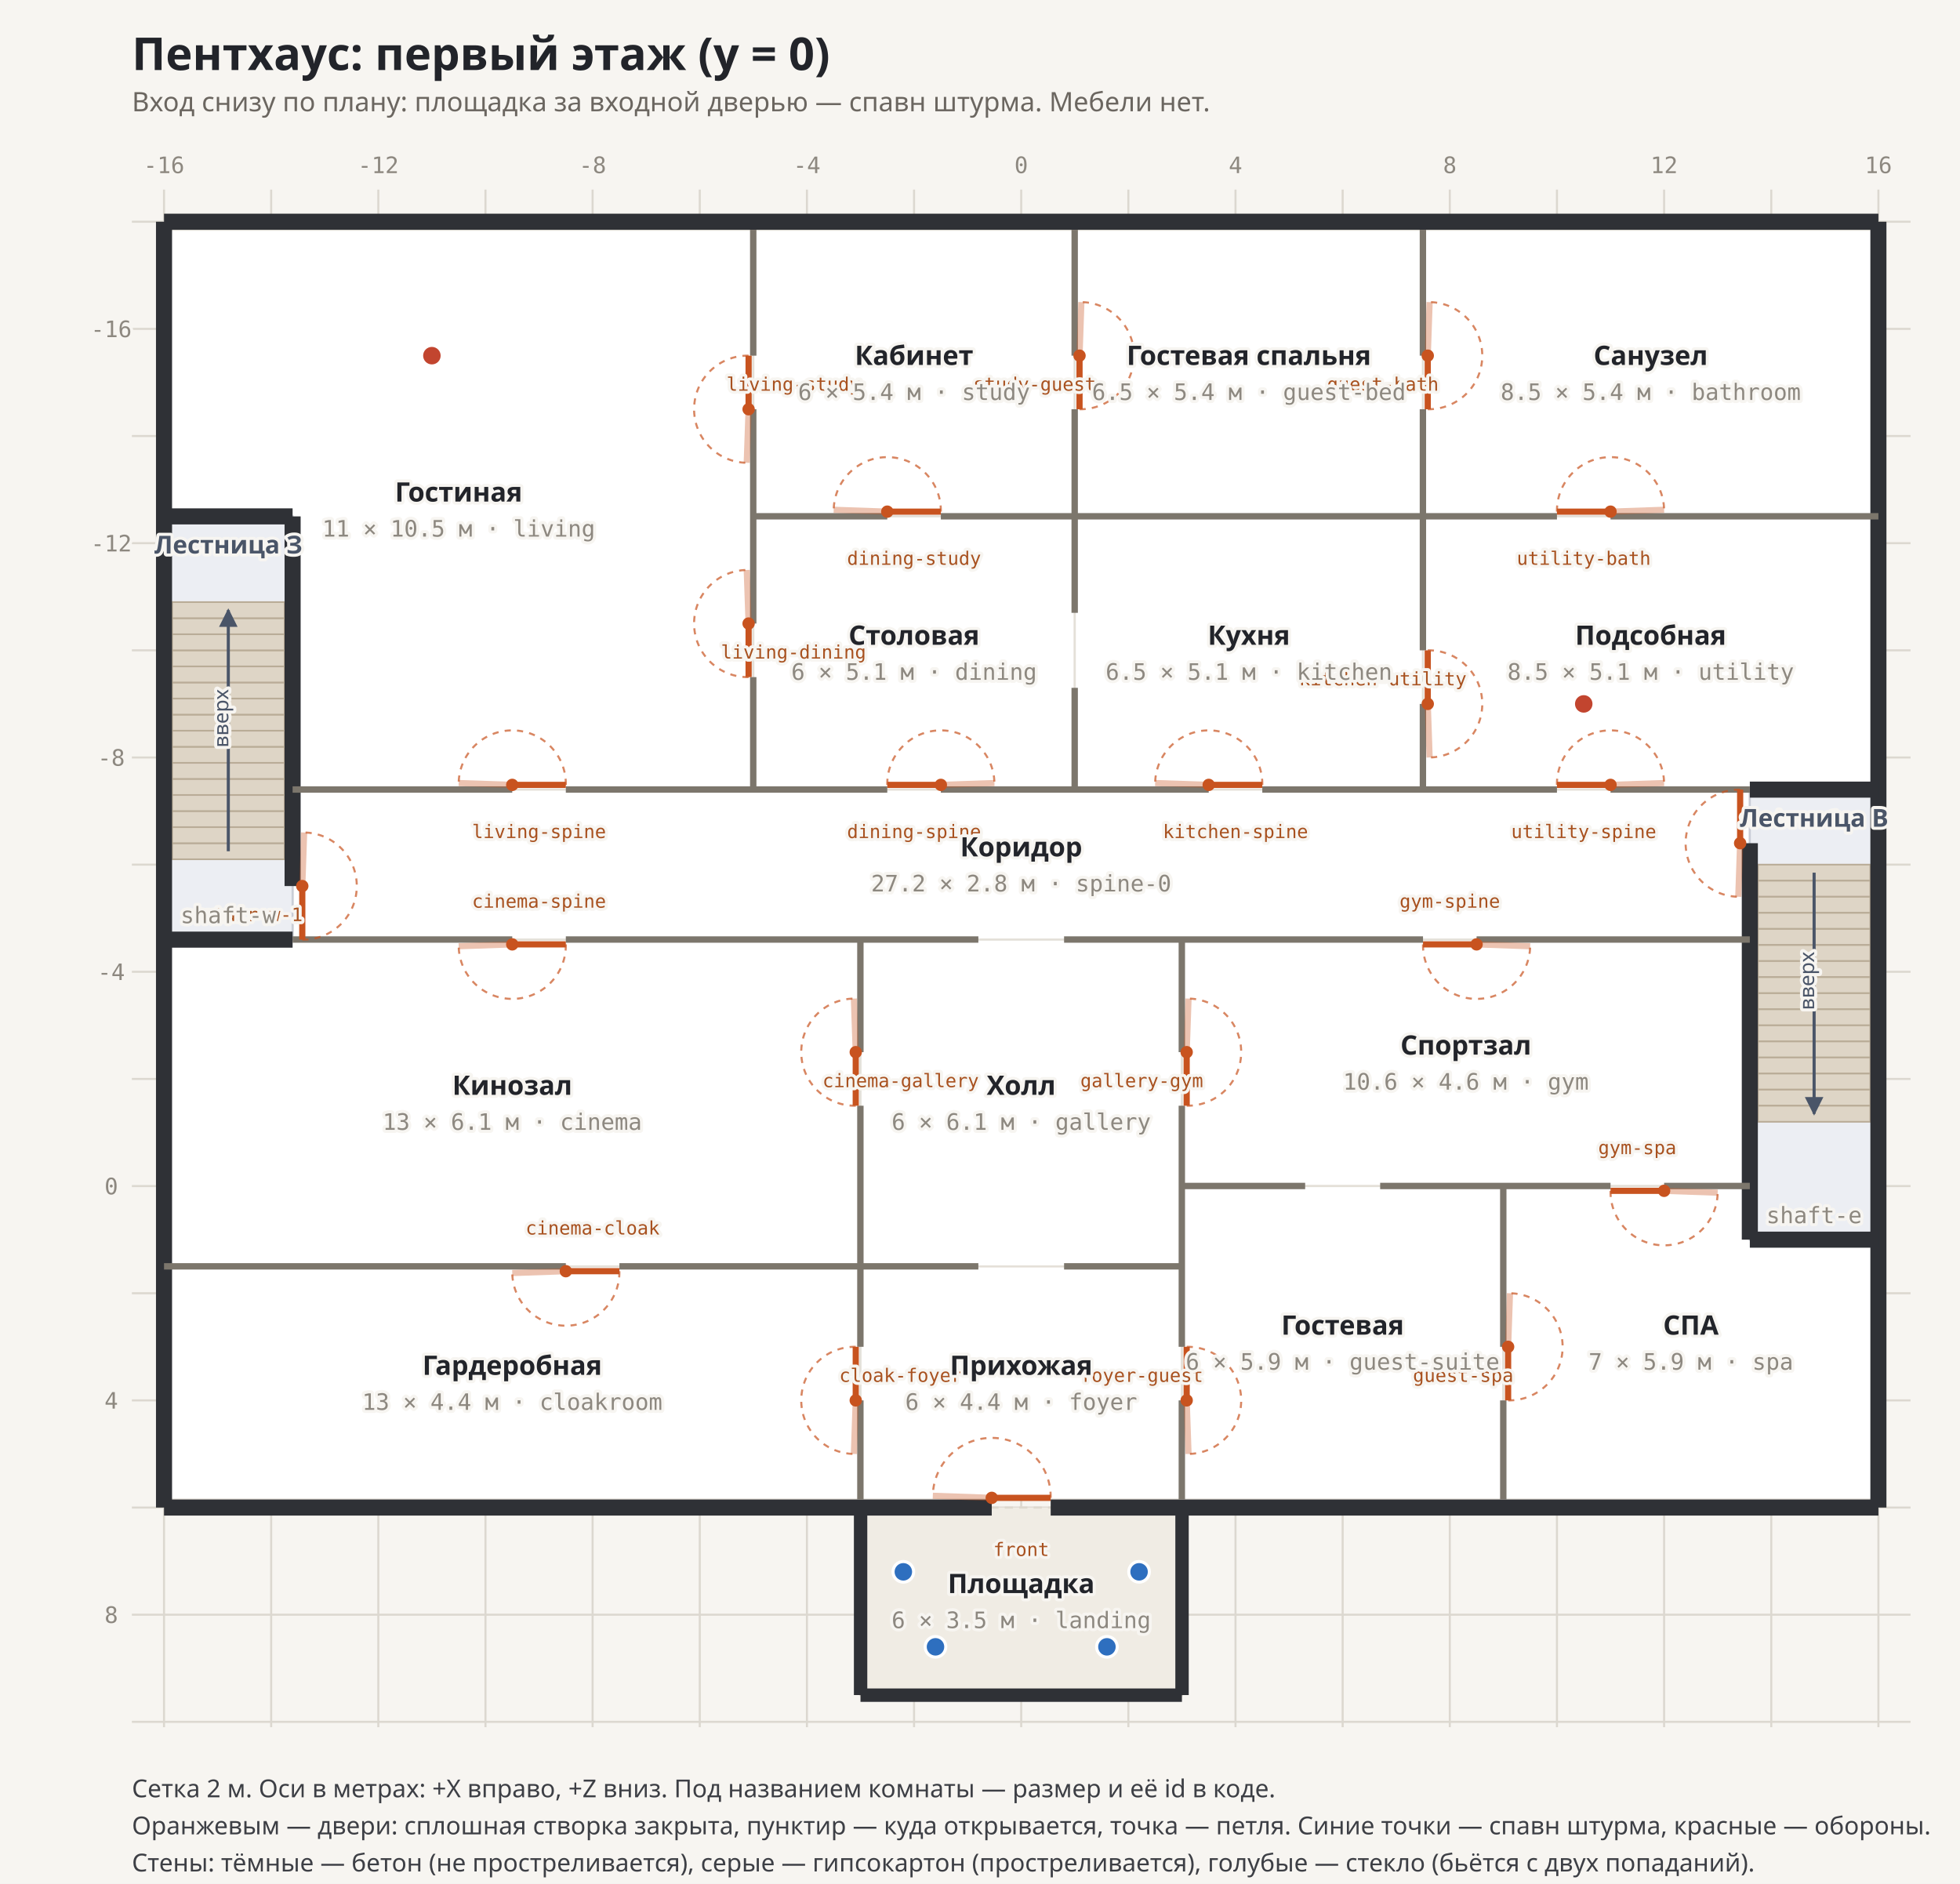
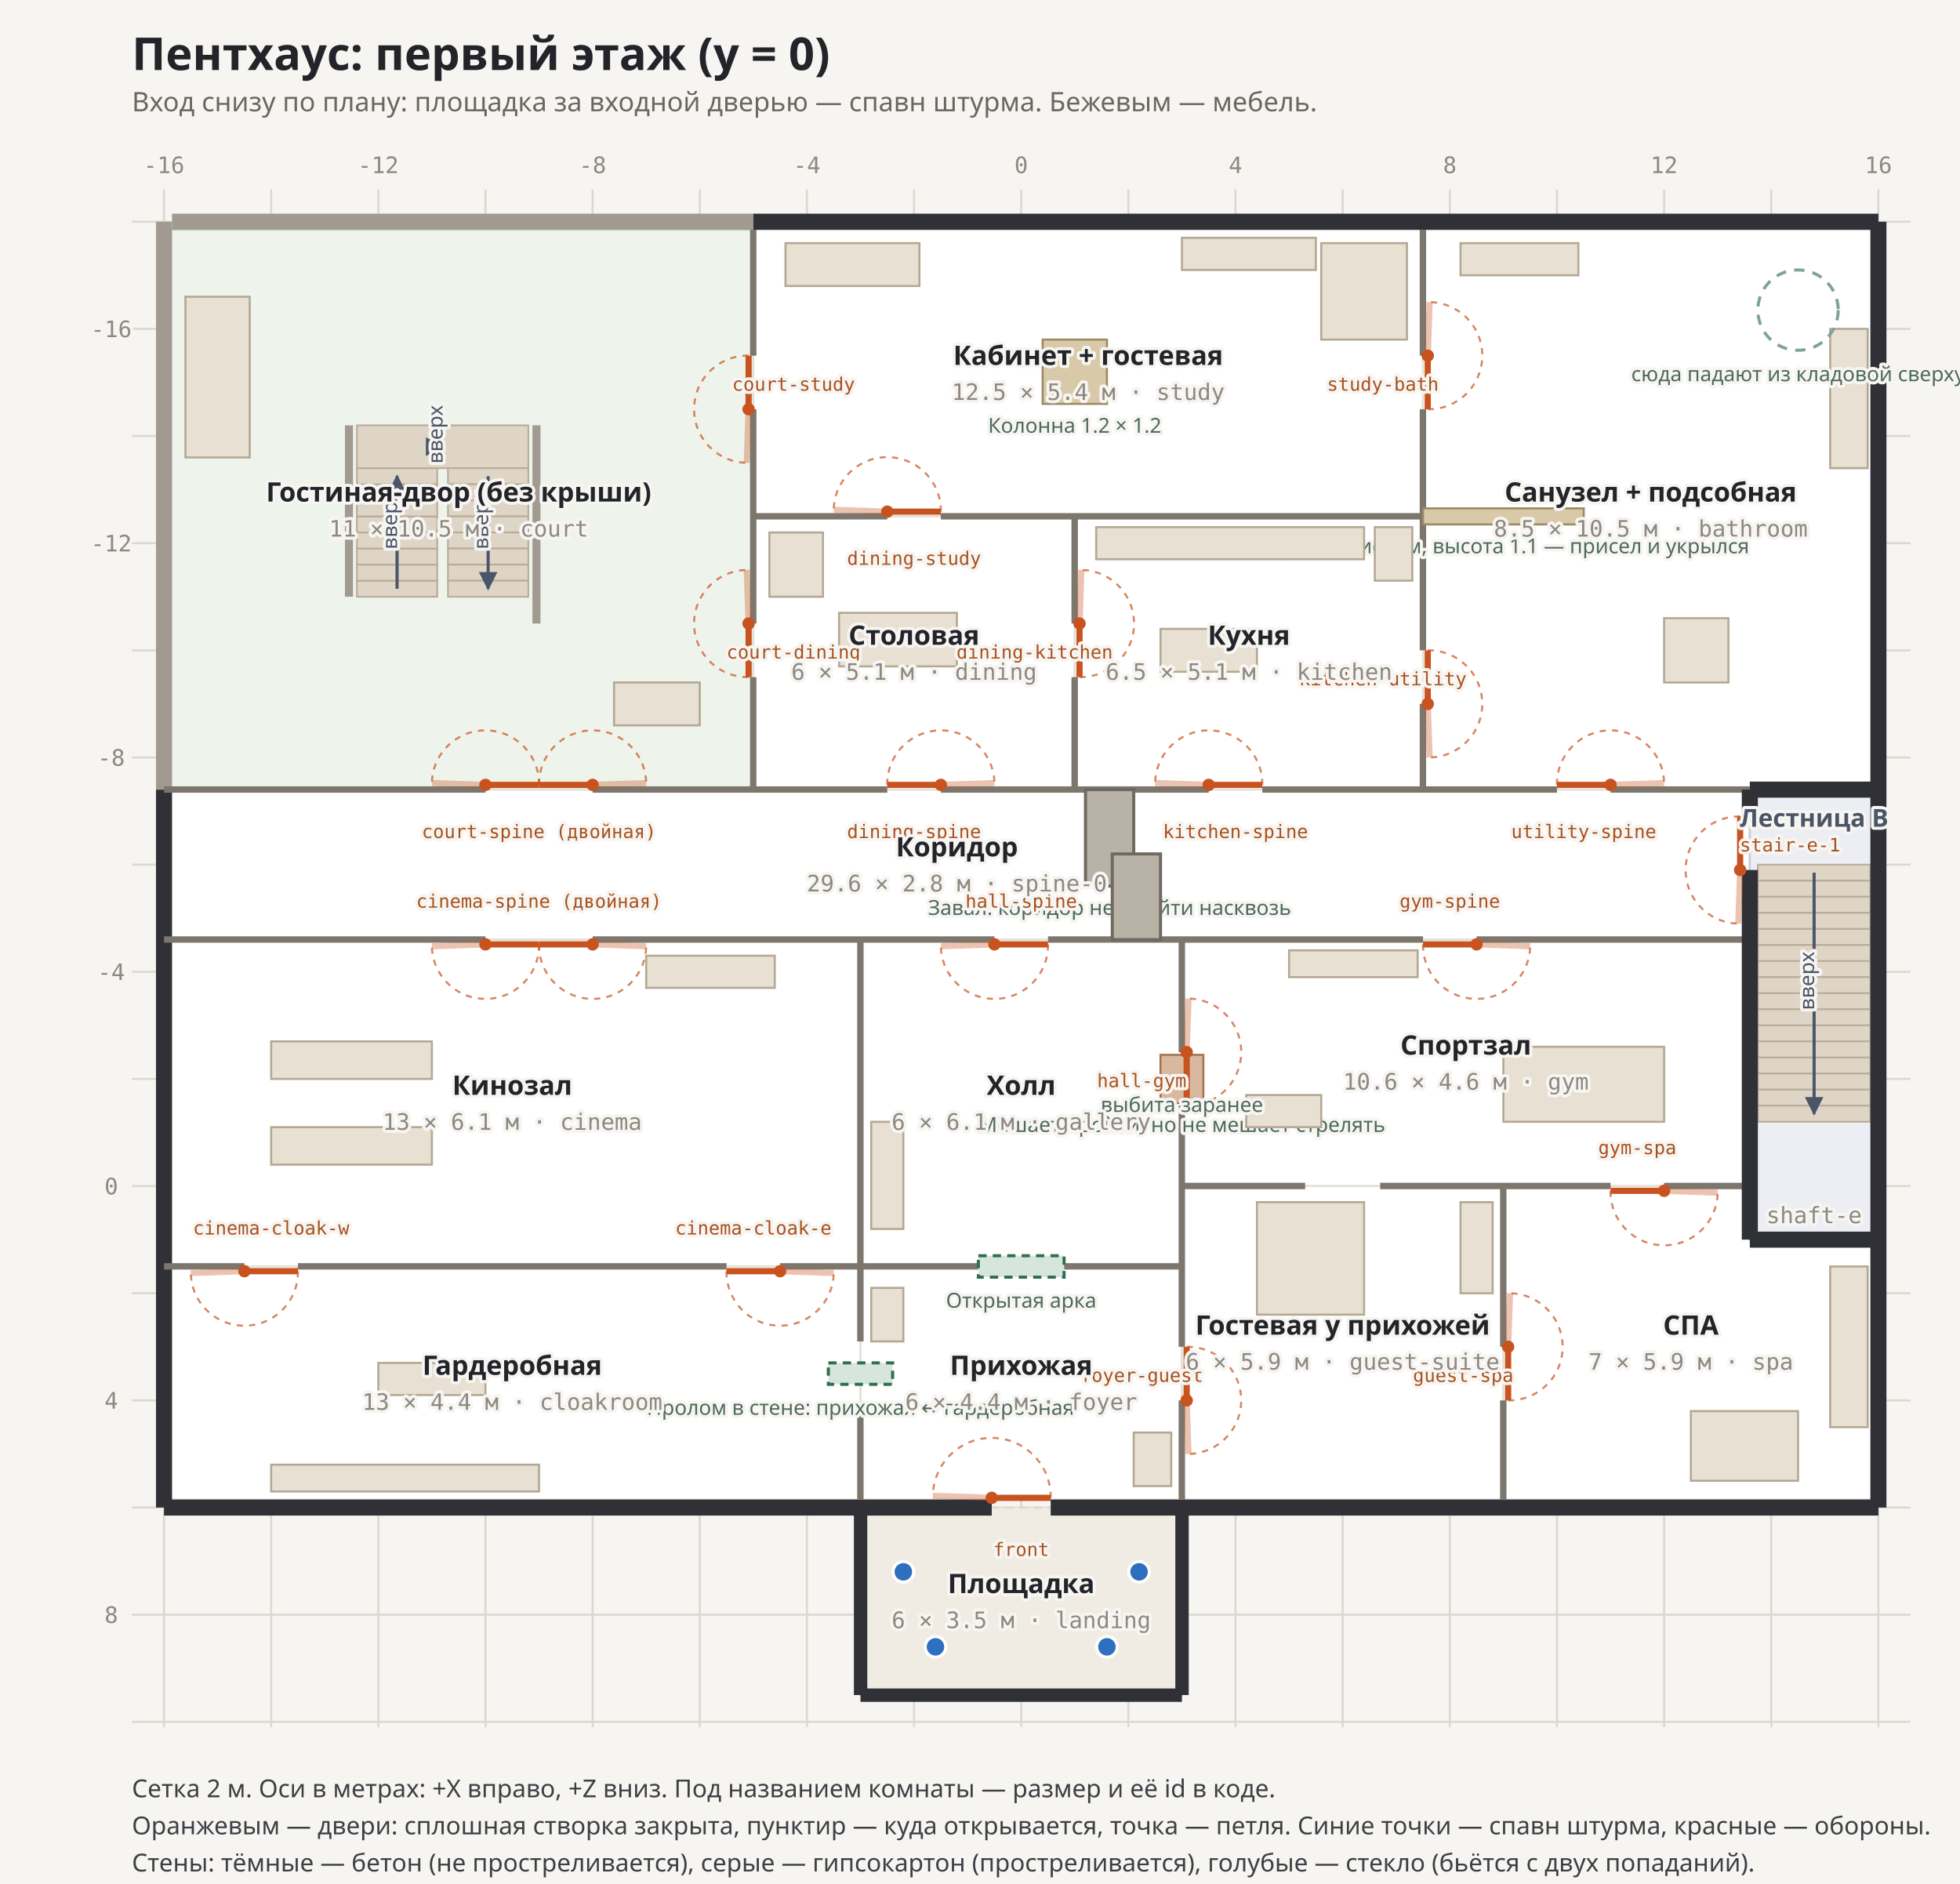
<svg xmlns="http://www.w3.org/2000/svg" width="951.2" height="914.2" viewBox="0 0 951.2 914.2">
  <style>
  .bg { fill: #f7f5f1; }
  .grid { stroke: #dcd8d0; stroke-width: 1; }
  .tick { fill: #8d8880; font: 11px ui-monospace, monospace; text-anchor: middle; }
  /* Every label is drawn with the page colour behind its own strokes, so a
     door id that lands on a wall or a room name is still readable. */
  text { paint-order: stroke; stroke: #f7f5f1; stroke-width: 3px; stroke-linejoin: round; }
  .room { fill: #ffffff; stroke: #e4e0d8; stroke-width: 1; }
  .open { fill: #eef4ec; stroke: #cadbc8; stroke-width: 1; }
  .void { fill: #e2e6ec; stroke: #b6bcc6; stroke-width: 1.5; stroke-dasharray: 6 4; }
  .wall.low { fill: #a09a90; }
  .wall.glass.low { fill: #7fa8bd; }
  .blocker { fill: #d8c9a8; stroke: #9b8a63; stroke-width: 1; }
  .blocker.blocked { fill: #d9b8a0; stroke: #a5744f; }
+   .blocker.rubble { fill: #b9b2a6; stroke: #6f6a61; stroke-width: 1.5; }
+   .blocker.furniture { fill: #e8e0d2; stroke: #b3a892; stroke-width: 1; }
  .hole { fill: none; stroke: #2f6f4f; stroke-width: 2.5; stroke-dasharray: 5 4; }
  .opening { fill: #d7e6dc; stroke: #2f6f4f; stroke-width: 1.5; stroke-dasharray: 4 3; }
  .hole.under { stroke: #7fa39a; stroke-width: 1.5; }
  .note { font: 10px system-ui, sans-serif; fill: #4d6a5c; text-anchor: middle; }
  .shaft { fill: #eceef3; stroke: #c9cdd6; stroke-width: 1; }
  .outside { fill: #f0ece4; stroke: #ddd8ce; stroke-dasharray: 4 3; }
  .wall { fill: #2f3136; }
  .wall.drywall { fill: #7c766c; }
  .wall.glass { fill: #7fa8bd; }
  .room-name { font: 600 13px system-ui, sans-serif; fill: #22242a; text-anchor: middle; }
  .room-size { font: 11px ui-monospace, monospace; fill: #8d8880; text-anchor: middle; }
  .shaft-label { font: 600 12px system-ui, sans-serif; fill: #4a5568; text-anchor: middle; }
  .door-shut { stroke: #c8531f; stroke-width: 3; fill: none; }
  .door-open { stroke: #c8531f; stroke-width: 3; fill: none; opacity: 0.35; }
  .door-arc { stroke: #c8531f; stroke-width: 1; fill: none; stroke-dasharray: 3 3; opacity: 0.7; }
  .hinge { fill: #c8531f; }
  .door-id { font: 9px ui-monospace, monospace; fill: #a8511f; text-anchor: middle; }
  .tread { fill: #ded5c6; stroke: #b9ac97; stroke-width: 0.8; }
  .up-arrow { stroke: #4a5568; stroke-width: 1.5; fill: none; }
  .up-label { font: 10px system-ui, sans-serif; fill: #4a5568; text-anchor: middle; }
  .spawn { stroke: #ffffff; stroke-width: 1.5; }
  .spawn.attackers { fill: #2e6fbf; }
  .spawn.defenders { fill: #c2452f; }
  .title { font: 600 22px system-ui, sans-serif; fill: #22242a; }
  .subtitle { font: 13px system-ui, sans-serif; fill: #6b6660; }
  .legend { font: 12px system-ui, sans-serif; fill: #3d3f45; }
</style>
  <defs>
    <marker id="arrow" viewBox="0 0 10 10" refX="9" refY="5" markerWidth="6" markerHeight="6" orient="auto-start-reverse">
      <path d="M 0 0 L 10 5 L 0 10 z" fill="#4a5568" />
    </marker>
  </defs>
  <rect class="bg" width="951.2" height="914.2" />
  <text x="64" y="34" class="title">Пентхаус: первый этаж (y = 0)</text>
-   <text x="64" y="54" class="subtitle">Вход снизу по плану: площадка за входной дверью — спавн штурма. Мебели нет.</text>
+   <text x="64" y="54" class="subtitle">Вход снизу по плану: площадка за входной дверью — спавн штурма. Бежевым — мебель.</text>
  <text x="64" y="872.2" class="legend">Сетка 2 м. Оси в метрах: +X вправо, +Z вниз. Под названием комнаты — размер и её id в коде.</text>
  <text x="64" y="890.2" class="legend">Оранжевым — двери: сплошная створка закрыта, пунктир — куда открывается, точка — петля. Синие точки — спавн штурма, красные — обороны.</text>
  <text x="64" y="908.2" class="legend">Стены: тёмные — бетон (не простреливается), серые — гипсокартон (простреливается), голубые — стекло (бьётся с двух попаданий).</text>
  <line x1="79.6" y1="92" x2="79.6" y2="838.2" class="grid" />
  <text x="79.6" y="84" class="tick">-16</text>
  <line x1="131.6" y1="92" x2="131.6" y2="838.2" class="grid" />
  <line x1="183.6" y1="92" x2="183.6" y2="838.2" class="grid" />
  <text x="183.6" y="84" class="tick">-12</text>
  <line x1="235.6" y1="92" x2="235.6" y2="838.2" class="grid" />
  <line x1="287.6" y1="92" x2="287.6" y2="838.2" class="grid" />
  <text x="287.6" y="84" class="tick">-8</text>
  <line x1="339.6" y1="92" x2="339.6" y2="838.2" class="grid" />
  <line x1="391.6" y1="92" x2="391.6" y2="838.2" class="grid" />
  <text x="391.6" y="84" class="tick">-4</text>
  <line x1="443.6" y1="92" x2="443.6" y2="838.2" class="grid" />
  <line x1="495.6" y1="92" x2="495.6" y2="838.2" class="grid" />
  <text x="495.6" y="84" class="tick">0</text>
  <line x1="547.6" y1="92" x2="547.6" y2="838.2" class="grid" />
  <line x1="599.6" y1="92" x2="599.6" y2="838.2" class="grid" />
  <text x="599.6" y="84" class="tick">4</text>
  <line x1="651.6" y1="92" x2="651.6" y2="838.2" class="grid" />
  <line x1="703.6" y1="92" x2="703.6" y2="838.2" class="grid" />
  <text x="703.6" y="84" class="tick">8</text>
  <line x1="755.6" y1="92" x2="755.6" y2="838.2" class="grid" />
  <line x1="807.6" y1="92" x2="807.6" y2="838.2" class="grid" />
  <text x="807.6" y="84" class="tick">12</text>
  <line x1="859.6" y1="92" x2="859.6" y2="838.2" class="grid" />
  <line x1="911.6" y1="92" x2="911.6" y2="838.2" class="grid" />
  <text x="911.6" y="84" class="tick">16</text>
  <line x1="64" y1="107.6" x2="927.2" y2="107.6" class="grid" />
  <line x1="64" y1="159.6" x2="927.2" y2="159.6" class="grid" />
  <text x="54" y="163.6" class="tick" text-anchor="end">-16</text>
  <line x1="64" y1="211.6" x2="927.2" y2="211.6" class="grid" />
  <line x1="64" y1="263.6" x2="927.2" y2="263.6" class="grid" />
  <text x="54" y="267.6" class="tick" text-anchor="end">-12</text>
  <line x1="64" y1="315.6" x2="927.2" y2="315.6" class="grid" />
  <line x1="64" y1="367.6" x2="927.2" y2="367.6" class="grid" />
  <text x="54" y="371.6" class="tick" text-anchor="end">-8</text>
  <line x1="64" y1="419.6" x2="927.2" y2="419.6" class="grid" />
  <line x1="64" y1="471.6" x2="927.2" y2="471.6" class="grid" />
  <text x="54" y="475.6" class="tick" text-anchor="end">-4</text>
  <line x1="64" y1="523.6" x2="927.2" y2="523.6" class="grid" />
  <line x1="64" y1="575.6" x2="927.2" y2="575.6" class="grid" />
  <text x="54" y="579.6" class="tick" text-anchor="end">0</text>
  <line x1="64" y1="627.6" x2="927.2" y2="627.6" class="grid" />
  <line x1="64" y1="679.6" x2="927.2" y2="679.6" class="grid" />
  <text x="54" y="683.6" class="tick" text-anchor="end">4</text>
  <line x1="64" y1="731.6" x2="927.2" y2="731.6" class="grid" />
  <line x1="64" y1="783.6" x2="927.2" y2="783.6" class="grid" />
  <text x="54" y="787.6" class="tick" text-anchor="end">8</text>
  <line x1="64" y1="835.6" x2="927.2" y2="835.6" class="grid" />
-   <rect x="79.6" y="111.5" width="286" height="271.7" class="room" />
-   <rect x="365.6" y="111.5" width="156" height="139.1" class="room" />
-   <rect x="521.6" y="111.5" width="169" height="139.1" class="room" />
-   <rect x="690.6" y="111.5" width="221" height="139.1" class="room" />
+   <rect x="79.6" y="111.5" width="286" height="271.7" class="open" />
+   <rect x="365.6" y="111.5" width="325" height="139.1" class="room" />
+   <rect x="690.6" y="111.5" width="221" height="271.7" class="room" />
  <rect x="365.6" y="250.6" width="156" height="132.6" class="room" />
  <rect x="521.6" y="250.6" width="169" height="132.6" class="room" />
-   <rect x="690.6" y="250.6" width="221" height="132.6" class="room" />
-   <rect x="142" y="383.2" width="707.2" height="72.8" class="room" />
+   <rect x="79.6" y="383.2" width="769.6" height="72.8" class="room" />
  <rect x="79.6" y="456" width="338" height="158.6" class="room" />
  <rect x="417.6" y="456" width="156" height="158.6" class="room" />
  <rect x="573.6" y="456" width="275.6" height="119.6" class="room" />
  <rect x="79.6" y="614.6" width="338" height="113.1" class="room" />
  <rect x="417.6" y="614.6" width="156" height="113.1" class="room" />
  <rect x="573.6" y="575.6" width="156" height="152.1" class="room" />
  <rect x="729.6" y="575.6" width="182" height="152.1" class="room" />
  <rect x="417.6" y="731.6" width="156" height="91" class="outside" />
-   <rect x="79.6" y="250.6" width="62.4" height="205.4" class="shaft" />
  <rect x="849.2" y="383.2" width="62.4" height="218.4" class="shaft" />
-   <rect x="83.5" y="409.2" width="54.6" height="7.8" class="tread" />
-   <rect x="83.5" y="401.4" width="54.6" height="7.8" class="tread" />
-   <rect x="83.5" y="393.6" width="54.6" height="7.8" class="tread" />
-   <rect x="83.5" y="385.8" width="54.6" height="7.8" class="tread" />
-   <rect x="83.5" y="378" width="54.6" height="7.8" class="tread" />
-   <rect x="83.5" y="370.2" width="54.6" height="7.8" class="tread" />
-   <rect x="83.5" y="362.4" width="54.6" height="7.8" class="tread" />
-   <rect x="83.5" y="354.6" width="54.6" height="7.8" class="tread" />
-   <rect x="83.5" y="346.8" width="54.6" height="7.8" class="tread" />
-   <rect x="83.5" y="339" width="54.6" height="7.8" class="tread" />
-   <rect x="83.5" y="331.2" width="54.6" height="7.8" class="tread" />
-   <rect x="83.5" y="323.4" width="54.6" height="7.8" class="tread" />
-   <rect x="83.5" y="315.6" width="54.6" height="7.8" class="tread" />
-   <rect x="83.5" y="307.8" width="54.6" height="7.8" class="tread" />
-   <rect x="83.5" y="300" width="54.6" height="7.8" class="tread" />
-   <rect x="83.5" y="292.2" width="54.6" height="7.8" class="tread" />
-   <path d="M 110.8 413.1 L 110.8 296.1" class="up-arrow" marker-end="url(#arrow)" />
-   <text x="110.8" y="348.6" class="up-label" transform="rotate(-90 110.8 348.6)">вверх</text>
+   <rect x="173.2" y="281.8" width="39" height="7.8" class="tread" />
+   <rect x="173.2" y="274" width="39" height="7.8" class="tread" />
+   <rect x="173.2" y="266.2" width="39" height="7.8" class="tread" />
+   <rect x="173.2" y="258.4" width="39" height="7.8" class="tread" />
+   <rect x="173.2" y="250.6" width="39" height="7.8" class="tread" />
+   <rect x="173.2" y="242.8" width="39" height="7.8" class="tread" />
+   <rect x="173.2" y="235" width="39" height="7.8" class="tread" />
+   <rect x="173.2" y="227.2" width="39" height="7.8" class="tread" />
+   <path d="M 192.7 285.7 L 192.7 231.1" class="up-arrow" marker-end="url(#arrow)" />
+   <text x="192.7" y="252.4" class="up-label" transform="rotate(-90 192.7 252.4)">вверх</text>
+   <rect x="173.2" y="206.4" width="83.2" height="20.8" class="tread" />
+   <path d="M 214.8 216.8 L 214.8 216.8" class="up-arrow" marker-end="url(#arrow)" />
+   <text x="214.8" y="210.8" class="up-label" transform="rotate(-90 214.8 210.8)">вверх</text>
+   <rect x="217.4" y="227.2" width="39" height="7.8" class="tread" />
+   <rect x="217.4" y="235" width="39" height="7.8" class="tread" />
+   <rect x="217.4" y="242.8" width="39" height="7.8" class="tread" />
+   <rect x="217.4" y="250.6" width="39" height="7.8" class="tread" />
+   <rect x="217.4" y="258.4" width="39" height="7.8" class="tread" />
+   <rect x="217.4" y="266.2" width="39" height="7.8" class="tread" />
+   <rect x="217.4" y="274" width="39" height="7.8" class="tread" />
+   <rect x="217.4" y="281.8" width="39" height="7.8" class="tread" />
+   <path d="M 236.9 231.1 L 236.9 285.7" class="up-arrow" marker-end="url(#arrow)" />
+   <text x="236.9" y="252.4" class="up-label" transform="rotate(-90 236.9 252.4)">вверх</text>
  <rect x="853.1" y="419.6" width="54.6" height="7.8" class="tread" />
  <rect x="853.1" y="427.4" width="54.6" height="7.8" class="tread" />
  <rect x="853.1" y="435.2" width="54.6" height="7.8" class="tread" />
  <rect x="853.1" y="443" width="54.6" height="7.8" class="tread" />
  <rect x="853.1" y="450.8" width="54.6" height="7.8" class="tread" />
  <rect x="853.1" y="458.6" width="54.6" height="7.8" class="tread" />
  <rect x="853.1" y="466.4" width="54.6" height="7.8" class="tread" />
  <rect x="853.1" y="474.2" width="54.6" height="7.8" class="tread" />
  <rect x="853.1" y="482" width="54.6" height="7.8" class="tread" />
  <rect x="853.1" y="489.8" width="54.6" height="7.8" class="tread" />
  <rect x="853.1" y="497.6" width="54.6" height="7.8" class="tread" />
  <rect x="853.1" y="505.4" width="54.6" height="7.8" class="tread" />
  <rect x="853.1" y="513.2" width="54.6" height="7.8" class="tread" />
  <rect x="853.1" y="521" width="54.6" height="7.8" class="tread" />
  <rect x="853.1" y="528.8" width="54.6" height="7.8" class="tread" />
  <rect x="853.1" y="536.6" width="54.6" height="7.8" class="tread" />
  <path d="M 880.4 423.5 L 880.4 540.5" class="up-arrow" marker-end="url(#arrow)" />
  <text x="880.4" y="476" class="up-label" transform="rotate(-90 880.4 476)">вверх</text>
  <rect x="79.6" y="727.7" width="401.7" height="7.8" class="wall concrete" />
  <rect x="509.9" y="727.7" width="401.7" height="7.8" class="wall concrete" />
-   <rect x="79.6" y="103.7" width="832" height="7.8" class="wall concrete" />
-   <rect x="75.7" y="107.6" width="7.8" height="624" class="wall concrete" />
+   <rect x="83.5" y="103.7" width="282.1" height="7.8" class="wall concrete low" />
+   <rect x="365.6" y="103.7" width="546" height="7.8" class="wall concrete" />
+   <rect x="75.7" y="107.6" width="7.8" height="275.6" class="wall concrete low" />
+   <rect x="75.7" y="383.2" width="7.8" height="348.4" class="wall concrete" />
  <rect x="907.7" y="107.6" width="7.8" height="624" class="wall concrete" />
  <rect x="417.6" y="819.4" width="156" height="6.5" class="wall concrete" />
  <rect x="414.4" y="731.6" width="6.5" height="91" class="wall concrete" />
  <rect x="570.4" y="731.6" width="6.5" height="91" class="wall concrete" />
-   <rect x="138.1" y="250.6" width="7.8" height="179.4" class="wall concrete" />
-   <rect x="79.6" y="246.7" width="62.4" height="7.8" class="wall concrete" />
-   <rect x="79.6" y="452.1" width="62.4" height="7.8" class="wall concrete" />
-   <rect x="845.3" y="409.2" width="7.8" height="192.4" class="wall concrete" />
-   <rect x="849.2" y="379.3" width="62.4" height="7.8" class="wall concrete" />
-   <rect x="849.2" y="597.7" width="62.4" height="7.8" class="wall concrete" />
-   <rect x="142" y="381.6" width="106.6" height="3.1" class="wall drywall" />
-   <rect x="274.6" y="381.6" width="156" height="3.1" class="wall drywall" />
+   <rect x="167.4" y="206.4" width="3.9" height="83.2" class="wall concrete low" />
+   <rect x="258.4" y="206.4" width="3.9" height="96.2" class="wall concrete low" />
+   <rect x="364" y="111.5" width="3.1" height="61.1" class="wall drywall" />
+   <rect x="364" y="198.6" width="3.1" height="104" class="wall drywall" />
+   <rect x="364" y="328.6" width="3.1" height="54.6" class="wall drywall" />
+   <rect x="79.6" y="381.6" width="156" height="3.1" class="wall drywall" />
+   <rect x="287.6" y="381.6" width="143" height="3.1" class="wall drywall" />
  <rect x="456.6" y="381.6" width="130" height="3.1" class="wall drywall" />
  <rect x="612.6" y="381.6" width="143" height="3.1" class="wall drywall" />
  <rect x="781.6" y="381.6" width="67.6" height="3.1" class="wall drywall" />
-   <rect x="142" y="454.4" width="106.6" height="3.1" class="wall drywall" />
-   <rect x="274.6" y="454.4" width="200.2" height="3.1" class="wall drywall" />
-   <rect x="516.4" y="454.4" width="174.2" height="3.1" class="wall drywall" />
+   <rect x="79.6" y="454.4" width="156" height="3.1" class="wall drywall" />
+   <rect x="287.6" y="454.4" width="195" height="3.1" class="wall drywall" />
+   <rect x="508.6" y="454.4" width="182" height="3.1" class="wall drywall" />
  <rect x="716.6" y="454.4" width="132.6" height="3.1" class="wall drywall" />
-   <rect x="364" y="111.5" width="3.1" height="61.1" class="wall drywall" />
-   <rect x="364" y="198.6" width="3.1" height="104" class="wall drywall" />
-   <rect x="364" y="328.6" width="3.1" height="54.6" class="wall drywall" />
-   <rect x="520" y="111.5" width="3.1" height="61.1" class="wall drywall" />
-   <rect x="520" y="198.6" width="3.1" height="98.8" class="wall drywall" />
-   <rect x="520" y="333.8" width="3.1" height="49.4" class="wall drywall" />
  <rect x="689" y="111.5" width="3.1" height="61.1" class="wall drywall" />
  <rect x="689" y="198.6" width="3.1" height="117" class="wall drywall" />
  <rect x="689" y="341.6" width="3.1" height="41.6" class="wall drywall" />
  <rect x="365.6" y="249" width="65" height="3.1" class="wall drywall" />
-   <rect x="456.6" y="249" width="299" height="3.1" class="wall drywall" />
-   <rect x="781.6" y="249" width="130" height="3.1" class="wall drywall" />
-   <rect x="416" y="456" width="3.1" height="54.6" class="wall drywall" />
-   <rect x="416" y="536.6" width="3.1" height="117" class="wall drywall" />
-   <rect x="416" y="679.6" width="3.1" height="48.1" class="wall drywall" />
+   <rect x="456.6" y="249" width="234" height="3.1" class="wall drywall" />
+   <rect x="520" y="250.6" width="3.1" height="52" class="wall drywall" />
+   <rect x="520" y="328.6" width="3.1" height="54.6" class="wall drywall" />
+   <rect x="416" y="456" width="3.1" height="195" class="wall drywall" />
+   <rect x="416" y="682.2" width="3.1" height="45.5" class="wall drywall" />
  <rect x="572" y="456" width="3.1" height="54.6" class="wall drywall" />
  <rect x="572" y="536.6" width="3.1" height="117" class="wall drywall" />
  <rect x="572" y="679.6" width="3.1" height="48.1" class="wall drywall" />
-   <rect x="79.6" y="613" width="195" height="3.1" class="wall drywall" />
-   <rect x="300.6" y="613" width="174.2" height="3.1" class="wall drywall" />
+   <rect x="79.6" y="613" width="39" height="3.1" class="wall drywall" />
+   <rect x="144.6" y="613" width="208" height="3.1" class="wall drywall" />
+   <rect x="378.6" y="613" width="96.2" height="3.1" class="wall drywall" />
  <rect x="516.4" y="613" width="57.2" height="3.1" class="wall drywall" />
  <rect x="573.6" y="574" width="59.8" height="3.1" class="wall drywall" />
  <rect x="669.8" y="574" width="111.8" height="3.1" class="wall drywall" />
  <rect x="807.6" y="574" width="41.6" height="3.1" class="wall drywall" />
  <rect x="728" y="575.6" width="3.1" height="78" class="wall drywall" />
  <rect x="728" y="679.6" width="3.1" height="48.1" class="wall drywall" />
+   <rect x="845.3" y="383.2" width="7.8" height="13" class="wall concrete" />
+   <rect x="845.3" y="422.2" width="7.8" height="179.4" class="wall concrete" />
+   <rect x="849.2" y="379.3" width="62.4" height="7.8" class="wall concrete" />
+   <rect x="849.2" y="597.7" width="62.4" height="7.8" class="wall concrete" />
+   <rect x="690.6" y="246.7" width="78" height="7.8" class="blocker barrier" />
+   <text x="729.6" y="268.5" class="note">Ограждение 3 м, высота 1.1 — присел и укрылся</text>
+   <rect x="506" y="164.8" width="31.2" height="31.2" class="blocker column" />
+   <text x="521.6" y="210" class="note">Колонна 1.2 × 1.2</text>
+   <rect x="526.8" y="383.2" width="23.4" height="46.8" class="blocker rubble" />
+   <text x="538.5" y="444" class="note">Завал: коридор не пройти насквозь</text>
+   <rect x="539.8" y="414.4" width="23.4" height="41.6" class="blocker rubble" />
+   <rect x="563.2" y="511.9" width="20.8" height="23.4" class="blocker blocked" />
+   <text x="573.6" y="549.3" class="note">Мешает пройти, но не мешает стрелять</text>
+   <rect x="90" y="144" width="31.2" height="78" class="blocker furniture" />
+   <rect x="298" y="331.2" width="41.6" height="20.8" class="blocker furniture" />
+   <rect x="381.2" y="118" width="65" height="20.8" class="blocker furniture" />
+   <rect x="573.6" y="115.4" width="65" height="15.6" class="blocker furniture" />
+   <rect x="641.2" y="118" width="41.6" height="46.8" class="blocker furniture" />
+   <rect x="407.2" y="297.4" width="57.2" height="26" class="blocker furniture" />
+   <rect x="373.4" y="258.4" width="26" height="31.2" class="blocker furniture" />
+   <rect x="532" y="255.8" width="130" height="15.6" class="blocker furniture" />
+   <rect x="667.2" y="255.8" width="18.2" height="26" class="blocker furniture" />
+   <rect x="563.2" y="305.2" width="46.8" height="20.8" class="blocker furniture" />
+   <rect x="708.8" y="118" width="57.2" height="15.6" class="blocker furniture" />
+   <rect x="888.2" y="159.6" width="18.2" height="67.6" class="blocker furniture" />
+   <rect x="807.6" y="300" width="31.2" height="31.2" class="blocker furniture" />
+   <rect x="131.6" y="505.4" width="78" height="18.2" class="blocker furniture" />
+   <rect x="131.6" y="547" width="78" height="18.2" class="blocker furniture" />
+   <rect x="313.6" y="463.8" width="62.4" height="15.6" class="blocker furniture" />
+   <rect x="422.8" y="544.4" width="15.6" height="52" class="blocker furniture" />
+   <rect x="625.6" y="461.2" width="62.4" height="13" class="blocker furniture" />
+   <rect x="729.6" y="508" width="78" height="36.4" class="blocker furniture" />
+   <rect x="604.8" y="531.4" width="36.4" height="15.6" class="blocker furniture" />
+   <rect x="131.6" y="710.8" width="130" height="13" class="blocker furniture" />
+   <rect x="183.6" y="661.4" width="52" height="15.6" class="blocker furniture" />
+   <rect x="550.2" y="695.2" width="18.2" height="26" class="blocker furniture" />
+   <rect x="422.8" y="625" width="15.6" height="26" class="blocker furniture" />
+   <rect x="610" y="583.4" width="52" height="54.6" class="blocker furniture" />
+   <rect x="708.8" y="583.4" width="15.6" height="44.2" class="blocker furniture" />
+   <rect x="888.2" y="614.6" width="18.2" height="78" class="blocker furniture" />
+   <rect x="820.6" y="684.8" width="52" height="33.8" class="blocker furniture" />
+   <rect x="402" y="661.4" width="31.2" height="10.4" class="opening" />
+   <text x="417.6" y="686.6" class="note">Пролом в стене: прихожая ↔ гардеробная</text>
+   <rect x="474.8" y="609.4" width="41.6" height="10.4" class="opening" />
+   <text x="495.6" y="634.6" class="note">Открытая арка</text>
+   <circle cx="872.6" cy="150.5" r="19.5" class="hole under" />
+   <text x="872.6" y="185" class="note">сюда падают из кладовой сверху</text>
  <path d="M 481.3 726.9 L 509.9 726.9" class="door-shut" />
  <path d="M 509.9 726.9 A 28.6 28.6 0 0 0 452.7 725.9" class="door-arc" />
  <path d="M 481.3 726.9 L 452.7 725.9" class="door-open" />
  <circle cx="481.3" cy="726.9" r="3" class="hinge" />
  <text x="495.6" y="755.1" class="door-id">front</text>
-   <path d="M 146.7 430 L 146.7 456" class="door-shut" />
-   <path d="M 146.7 456 A 26 26 0 0 0 147.6 404" class="door-arc" />
-   <path d="M 146.7 430 L 147.6 404" class="door-open" />
-   <circle cx="146.7" cy="430" r="3" class="hinge" />
-   <text x="122.5" y="447" class="door-id">stair-w-1</text>
-   <path d="M 844.5 409.2 L 844.5 383.2" class="door-shut" />
-   <path d="M 844.5 383.2 A 26 26 0 0 0 843.6 435.2" class="door-arc" />
-   <path d="M 844.5 409.2 L 843.6 435.2" class="door-open" />
-   <circle cx="844.5" cy="409.2" r="3" class="hinge" />
-   <text x="868.7" y="400.2" class="door-id">stair-e-1</text>
-   <path d="M 248.6 380.9 L 274.6 380.9" class="door-shut" />
-   <path d="M 274.6 380.9 A 26 26 0 0 0 222.6 380" class="door-arc" />
-   <path d="M 248.6 380.9 L 222.6 380" class="door-open" />
-   <circle cx="248.6" cy="380.9" r="3" class="hinge" />
-   <text x="261.6" y="406.7" class="door-id">living-spine</text>
+   <path d="M 235.6 380.9 L 261.6 380.9" class="door-shut" />
+   <path d="M 261.6 380.9 A 26 26 0 0 0 209.6 380" class="door-arc" />
+   <path d="M 235.6 380.9 L 209.6 380" class="door-open" />
+   <circle cx="235.6" cy="380.9" r="3" class="hinge" />
+   <text x="261.6" y="406.7" class="door-id">court-spine (двойная)</text>
+   <path d="M 287.6 380.9 L 261.6 380.9" class="door-shut" />
+   <path d="M 261.6 380.9 A 26 26 0 0 1 313.6 380" class="door-arc" />
+   <path d="M 287.6 380.9 L 313.6 380" class="door-open" />
+   <circle cx="287.6" cy="380.9" r="3" class="hinge" />
+   <path d="M 235.6 458.3 L 261.6 458.3" class="door-shut" />
+   <path d="M 261.6 458.3 A 26 26 0 0 1 209.6 459.2" class="door-arc" />
+   <path d="M 235.6 458.3 L 209.6 459.2" class="door-open" />
+   <circle cx="235.6" cy="458.3" r="3" class="hinge" />
+   <text x="261.6" y="440.5" class="door-id">cinema-spine (двойная)</text>
+   <path d="M 287.6 458.3 L 261.6 458.3" class="door-shut" />
+   <path d="M 261.6 458.3 A 26 26 0 0 0 313.6 459.2" class="door-arc" />
+   <path d="M 287.6 458.3 L 313.6 459.2" class="door-open" />
+   <circle cx="287.6" cy="458.3" r="3" class="hinge" />
  <path d="M 456.6 380.9 L 430.6 380.9" class="door-shut" />
  <path d="M 430.6 380.9 A 26 26 0 0 1 482.6 380" class="door-arc" />
  <path d="M 456.6 380.9 L 482.6 380" class="door-open" />
  <circle cx="456.6" cy="380.9" r="3" class="hinge" />
  <text x="443.6" y="406.7" class="door-id">dining-spine</text>
  <path d="M 586.6 380.9 L 612.6 380.9" class="door-shut" />
  <path d="M 612.6 380.9 A 26 26 0 0 0 560.6 380" class="door-arc" />
  <path d="M 586.6 380.9 L 560.6 380" class="door-open" />
  <circle cx="586.6" cy="380.9" r="3" class="hinge" />
  <text x="599.6" y="406.7" class="door-id">kitchen-spine</text>
  <path d="M 781.6 380.9 L 755.6 380.9" class="door-shut" />
  <path d="M 755.6 380.9 A 26 26 0 0 1 807.6 380" class="door-arc" />
  <path d="M 781.6 380.9 L 807.6 380" class="door-open" />
  <circle cx="781.6" cy="380.9" r="3" class="hinge" />
  <text x="768.6" y="406.7" class="door-id">utility-spine</text>
-   <path d="M 248.6 458.3 L 274.6 458.3" class="door-shut" />
-   <path d="M 274.6 458.3 A 26 26 0 0 1 222.6 459.2" class="door-arc" />
-   <path d="M 248.6 458.3 L 222.6 459.2" class="door-open" />
-   <circle cx="248.6" cy="458.3" r="3" class="hinge" />
-   <text x="261.6" y="440.5" class="door-id">cinema-spine</text>
  <path d="M 716.6 458.3 L 690.6 458.3" class="door-shut" />
  <path d="M 690.6 458.3 A 26 26 0 0 0 742.6 459.2" class="door-arc" />
  <path d="M 716.6 458.3 L 742.6 459.2" class="door-open" />
  <circle cx="716.6" cy="458.3" r="3" class="hinge" />
  <text x="703.6" y="440.5" class="door-id">gym-spine</text>
+   <path d="M 482.6 458.3 L 508.6 458.3" class="door-shut" />
+   <path d="M 508.6 458.3 A 26 26 0 0 1 456.6 459.2" class="door-arc" />
+   <path d="M 482.6 458.3 L 456.6 459.2" class="door-open" />
+   <circle cx="482.6" cy="458.3" r="3" class="hinge" />
+   <text x="495.6" y="440.5" class="door-id">hall-spine</text>
+   <path d="M 523.9 302.6 L 523.9 328.6" class="door-shut" />
+   <path d="M 523.9 328.6 A 26 26 0 0 0 524.8 276.6" class="door-arc" />
+   <path d="M 523.9 302.6 L 524.8 276.6" class="door-open" />
+   <circle cx="523.9" cy="302.6" r="3" class="hinge" />
+   <text x="502.1" y="319.6" class="door-id">dining-kitchen</text>
+   <path d="M 575.9 679.6 L 575.9 653.6" class="door-shut" />
+   <path d="M 575.9 653.6 A 26 26 0 0 1 576.8 705.6" class="door-arc" />
+   <path d="M 575.9 679.6 L 576.8 705.6" class="door-open" />
+   <circle cx="575.9" cy="679.6" r="3" class="hinge" />
+   <text x="554.1" y="670.6" class="door-id">foyer-guest</text>
+   <path d="M 363.3 198.6 L 363.3 172.6" class="door-shut" />
+   <path d="M 363.3 172.6 A 26 26 0 0 0 362.4 224.6" class="door-arc" />
+   <path d="M 363.3 198.6 L 362.4 224.6" class="door-open" />
+   <circle cx="363.3" cy="198.6" r="3" class="hinge" />
+   <text x="385.1" y="189.6" class="door-id">court-study</text>
  <path d="M 363.3 302.6 L 363.3 328.6" class="door-shut" />
  <path d="M 363.3 328.6 A 26 26 0 0 1 362.4 276.6" class="door-arc" />
  <path d="M 363.3 302.6 L 362.4 276.6" class="door-open" />
  <circle cx="363.3" cy="302.6" r="3" class="hinge" />
-   <text x="385.1" y="319.6" class="door-id">living-dining</text>
-   <path d="M 363.3 198.6 L 363.3 172.6" class="door-shut" />
-   <path d="M 363.3 172.6 A 26 26 0 0 0 362.4 224.6" class="door-arc" />
-   <path d="M 363.3 198.6 L 362.4 224.6" class="door-open" />
-   <circle cx="363.3" cy="198.6" r="3" class="hinge" />
-   <text x="385.1" y="189.6" class="door-id">living-study</text>
-   <path d="M 523.9 172.6 L 523.9 198.6" class="door-shut" />
-   <path d="M 523.9 198.6 A 26 26 0 0 0 524.8 146.6" class="door-arc" />
-   <path d="M 523.9 172.6 L 524.8 146.6" class="door-open" />
-   <circle cx="523.9" cy="172.6" r="3" class="hinge" />
-   <text x="502.1" y="189.6" class="door-id">study-guest</text>
+   <text x="385.1" y="319.6" class="door-id">court-dining</text>
+   <path d="M 430.6 248.3 L 456.6 248.3" class="door-shut" />
+   <path d="M 456.6 248.3 A 26 26 0 0 0 404.6 247.4" class="door-arc" />
+   <path d="M 430.6 248.3 L 404.6 247.4" class="door-open" />
+   <circle cx="430.6" cy="248.3" r="3" class="hinge" />
+   <text x="443.6" y="274.1" class="door-id">dining-study</text>
  <path d="M 692.9 341.6 L 692.9 315.6" class="door-shut" />
  <path d="M 692.9 315.6 A 26 26 0 0 1 693.8 367.6" class="door-arc" />
  <path d="M 692.9 341.6 L 693.8 367.6" class="door-open" />
  <circle cx="692.9" cy="341.6" r="3" class="hinge" />
  <text x="671.1" y="332.6" class="door-id">kitchen-utility</text>
  <path d="M 692.9 172.6 L 692.9 198.6" class="door-shut" />
  <path d="M 692.9 198.6 A 26 26 0 0 0 693.8 146.6" class="door-arc" />
  <path d="M 692.9 172.6 L 693.8 146.6" class="door-open" />
  <circle cx="692.9" cy="172.6" r="3" class="hinge" />
-   <text x="671.1" y="189.6" class="door-id">guest-bath</text>
-   <path d="M 430.6 248.3 L 456.6 248.3" class="door-shut" />
-   <path d="M 456.6 248.3 A 26 26 0 0 0 404.6 247.4" class="door-arc" />
-   <path d="M 430.6 248.3 L 404.6 247.4" class="door-open" />
-   <circle cx="430.6" cy="248.3" r="3" class="hinge" />
-   <text x="443.6" y="274.1" class="door-id">dining-study</text>
-   <path d="M 781.6 248.3 L 755.6 248.3" class="door-shut" />
-   <path d="M 755.6 248.3 A 26 26 0 0 1 807.6 247.4" class="door-arc" />
-   <path d="M 781.6 248.3 L 807.6 247.4" class="door-open" />
-   <circle cx="781.6" cy="248.3" r="3" class="hinge" />
-   <text x="768.6" y="274.1" class="door-id">utility-bath</text>
-   <path d="M 415.3 510.6 L 415.3 536.6" class="door-shut" />
-   <path d="M 415.3 536.6 A 26 26 0 0 1 414.4 484.6" class="door-arc" />
-   <path d="M 415.3 510.6 L 414.4 484.6" class="door-open" />
-   <circle cx="415.3" cy="510.6" r="3" class="hinge" />
-   <text x="437.1" y="527.6" class="door-id">cinema-gallery</text>
-   <path d="M 415.3 679.6 L 415.3 653.6" class="door-shut" />
-   <path d="M 415.3 653.6 A 26 26 0 0 0 414.4 705.6" class="door-arc" />
-   <path d="M 415.3 679.6 L 414.4 705.6" class="door-open" />
-   <circle cx="415.3" cy="679.6" r="3" class="hinge" />
-   <text x="437.1" y="670.6" class="door-id">cloak-foyer</text>
+   <text x="671.1" y="189.6" class="door-id">study-bath</text>
+   <path d="M 118.6 616.9 L 144.6 616.9" class="door-shut" />
+   <path d="M 144.6 616.9 A 26 26 0 0 1 92.6 617.8" class="door-arc" />
+   <path d="M 118.6 616.9 L 92.6 617.8" class="door-open" />
+   <circle cx="118.6" cy="616.9" r="3" class="hinge" />
+   <text x="131.6" y="599.1" class="door-id">cinema-cloak-w</text>
+   <path d="M 378.6 616.9 L 352.6 616.9" class="door-shut" />
+   <path d="M 352.6 616.9 A 26 26 0 0 0 404.6 617.8" class="door-arc" />
+   <path d="M 378.6 616.9 L 404.6 617.8" class="door-open" />
+   <circle cx="378.6" cy="616.9" r="3" class="hinge" />
+   <text x="365.6" y="599.1" class="door-id">cinema-cloak-e</text>
  <path d="M 575.9 510.6 L 575.9 536.6" class="door-shut" />
  <path d="M 575.9 536.6 A 26 26 0 0 0 576.8 484.6" class="door-arc" />
  <path d="M 575.9 510.6 L 576.8 484.6" class="door-open" />
  <circle cx="575.9" cy="510.6" r="3" class="hinge" />
-   <text x="554.1" y="527.6" class="door-id">gallery-gym</text>
-   <path d="M 575.9 679.6 L 575.9 653.6" class="door-shut" />
-   <path d="M 575.9 653.6 A 26 26 0 0 1 576.8 705.6" class="door-arc" />
-   <path d="M 575.9 679.6 L 576.8 705.6" class="door-open" />
-   <circle cx="575.9" cy="679.6" r="3" class="hinge" />
-   <text x="554.1" y="670.6" class="door-id">foyer-guest</text>
-   <path d="M 274.6 616.9 L 300.6 616.9" class="door-shut" />
-   <path d="M 300.6 616.9 A 26 26 0 0 1 248.6 617.8" class="door-arc" />
-   <path d="M 274.6 616.9 L 248.6 617.8" class="door-open" />
-   <circle cx="274.6" cy="616.9" r="3" class="hinge" />
-   <text x="287.6" y="599.1" class="door-id">cinema-cloak</text>
+   <text x="573.6" y="539.6" class="note">выбита заранее</text>
+   <text x="554.1" y="527.6" class="door-id">hall-gym</text>
  <path d="M 807.6 577.9 L 781.6 577.9" class="door-shut" />
  <path d="M 781.6 577.9 A 26 26 0 0 0 833.6 578.8" class="door-arc" />
  <path d="M 807.6 577.9 L 833.6 578.8" class="door-open" />
  <circle cx="807.6" cy="577.9" r="3" class="hinge" />
  <text x="794.6" y="560.1" class="door-id">gym-spa</text>
  <path d="M 731.9 653.6 L 731.9 679.6" class="door-shut" />
  <path d="M 731.9 679.6 A 26 26 0 0 0 732.8 627.6" class="door-arc" />
  <path d="M 731.9 653.6 L 732.8 627.6" class="door-open" />
  <circle cx="731.9" cy="653.6" r="3" class="hinge" />
  <text x="710.1" y="670.6" class="door-id">guest-spa</text>
+   <path d="M 844.5 422.2 L 844.5 396.2" class="door-shut" />
+   <path d="M 844.5 396.2 A 26 26 0 0 0 843.6 448.2" class="door-arc" />
+   <path d="M 844.5 422.2 L 843.6 448.2" class="door-open" />
+   <circle cx="844.5" cy="422.2" r="3" class="hinge" />
+   <text x="868.7" y="413.2" class="door-id">stair-e-1</text>
  <circle cx="454" cy="799.2" r="5" class="spawn attackers" />
  <circle cx="537.2" cy="799.2" r="5" class="spawn attackers" />
  <circle cx="438.4" cy="762.8" r="5" class="spawn attackers" />
  <circle cx="552.8" cy="762.8" r="5" class="spawn attackers" />
-   <circle cx="209.6" cy="172.6" r="5" class="spawn defenders" />
-   <circle cx="768.6" cy="341.6" r="5" class="spawn defenders" />
-   <text x="222.6" y="243.4" class="room-name">Гостиная</text>
-   <text x="222.6" y="260.4" class="room-size">11 × 10.5 м · living</text>
-   <text x="443.6" y="177.1" class="room-name">Кабинет</text>
-   <text x="443.6" y="194.1" class="room-size">6 × 5.4 м · study</text>
-   <text x="606.1" y="177.1" class="room-name">Гостевая спальня</text>
-   <text x="606.1" y="194.1" class="room-size">6.5 × 5.4 м · guest-bed</text>
-   <text x="801.1" y="177.1" class="room-name">Санузел</text>
-   <text x="801.1" y="194.1" class="room-size">8.5 × 5.4 м · bathroom</text>
+   <text x="222.6" y="243.4" class="room-name">Гостиная-двор (без крыши)</text>
+   <text x="222.6" y="260.4" class="room-size">11 × 10.5 м · court</text>
+   <text x="528.1" y="177.1" class="room-name">Кабинет + гостевая</text>
+   <text x="528.1" y="194.1" class="room-size">12.5 × 5.4 м · study</text>
+   <text x="801.1" y="243.4" class="room-name">Санузел + подсобная</text>
+   <text x="801.1" y="260.4" class="room-size">8.5 × 10.5 м · bathroom</text>
  <text x="443.6" y="312.9" class="room-name">Столовая</text>
  <text x="443.6" y="329.9" class="room-size">6 × 5.1 м · dining</text>
  <text x="606.1" y="312.9" class="room-name">Кухня</text>
  <text x="606.1" y="329.9" class="room-size">6.5 × 5.1 м · kitchen</text>
-   <text x="801.1" y="312.9" class="room-name">Подсобная</text>
-   <text x="801.1" y="329.9" class="room-size">8.5 × 5.1 м · utility</text>
-   <text x="495.6" y="415.6" class="room-name">Коридор</text>
-   <text x="495.6" y="432.6" class="room-size">27.2 × 2.8 м · spine-0</text>
+   <text x="464.4" y="415.6" class="room-name">Коридор</text>
+   <text x="464.4" y="432.6" class="room-size">29.6 × 2.8 м · spine-0</text>
  <text x="248.6" y="531.3" class="room-name">Кинозал</text>
  <text x="248.6" y="548.3" class="room-size">13 × 6.1 м · cinema</text>
  <text x="495.6" y="531.3" class="room-name">Холл</text>
  <text x="495.6" y="548.3" class="room-size">6 × 6.1 м · gallery</text>
  <text x="711.4" y="511.8" class="room-name">Спортзал</text>
  <text x="711.4" y="528.8" class="room-size">10.6 × 4.6 м · gym</text>
  <text x="248.6" y="667.2" class="room-name">Гардеробная</text>
  <text x="248.6" y="684.2" class="room-size">13 × 4.4 м · cloakroom</text>
  <text x="495.6" y="667.2" class="room-name">Прихожая</text>
  <text x="495.6" y="684.2" class="room-size">6 × 4.4 м · foyer</text>
-   <text x="651.6" y="647.7" class="room-name">Гостевая</text>
+   <text x="651.6" y="647.7" class="room-name">Гостевая у прихожей</text>
  <text x="651.6" y="664.7" class="room-size">6 × 5.9 м · guest-suite</text>
  <text x="820.6" y="647.7" class="room-name">СПА</text>
  <text x="820.6" y="664.7" class="room-size">7 × 5.9 м · spa</text>
  <text x="495.6" y="773.1" class="room-name">Площадка</text>
  <text x="495.6" y="790.1" class="room-size">6 × 3.5 м · landing</text>
-   <text x="110.8" y="268.6" class="shaft-label">Лестница З</text>
-   <text x="110.8" y="448" class="room-size">shaft-w</text>
  <text x="880.4" y="401.2" class="shaft-label">Лестница В</text>
  <text x="880.4" y="593.6" class="room-size">shaft-e</text>
</svg>
